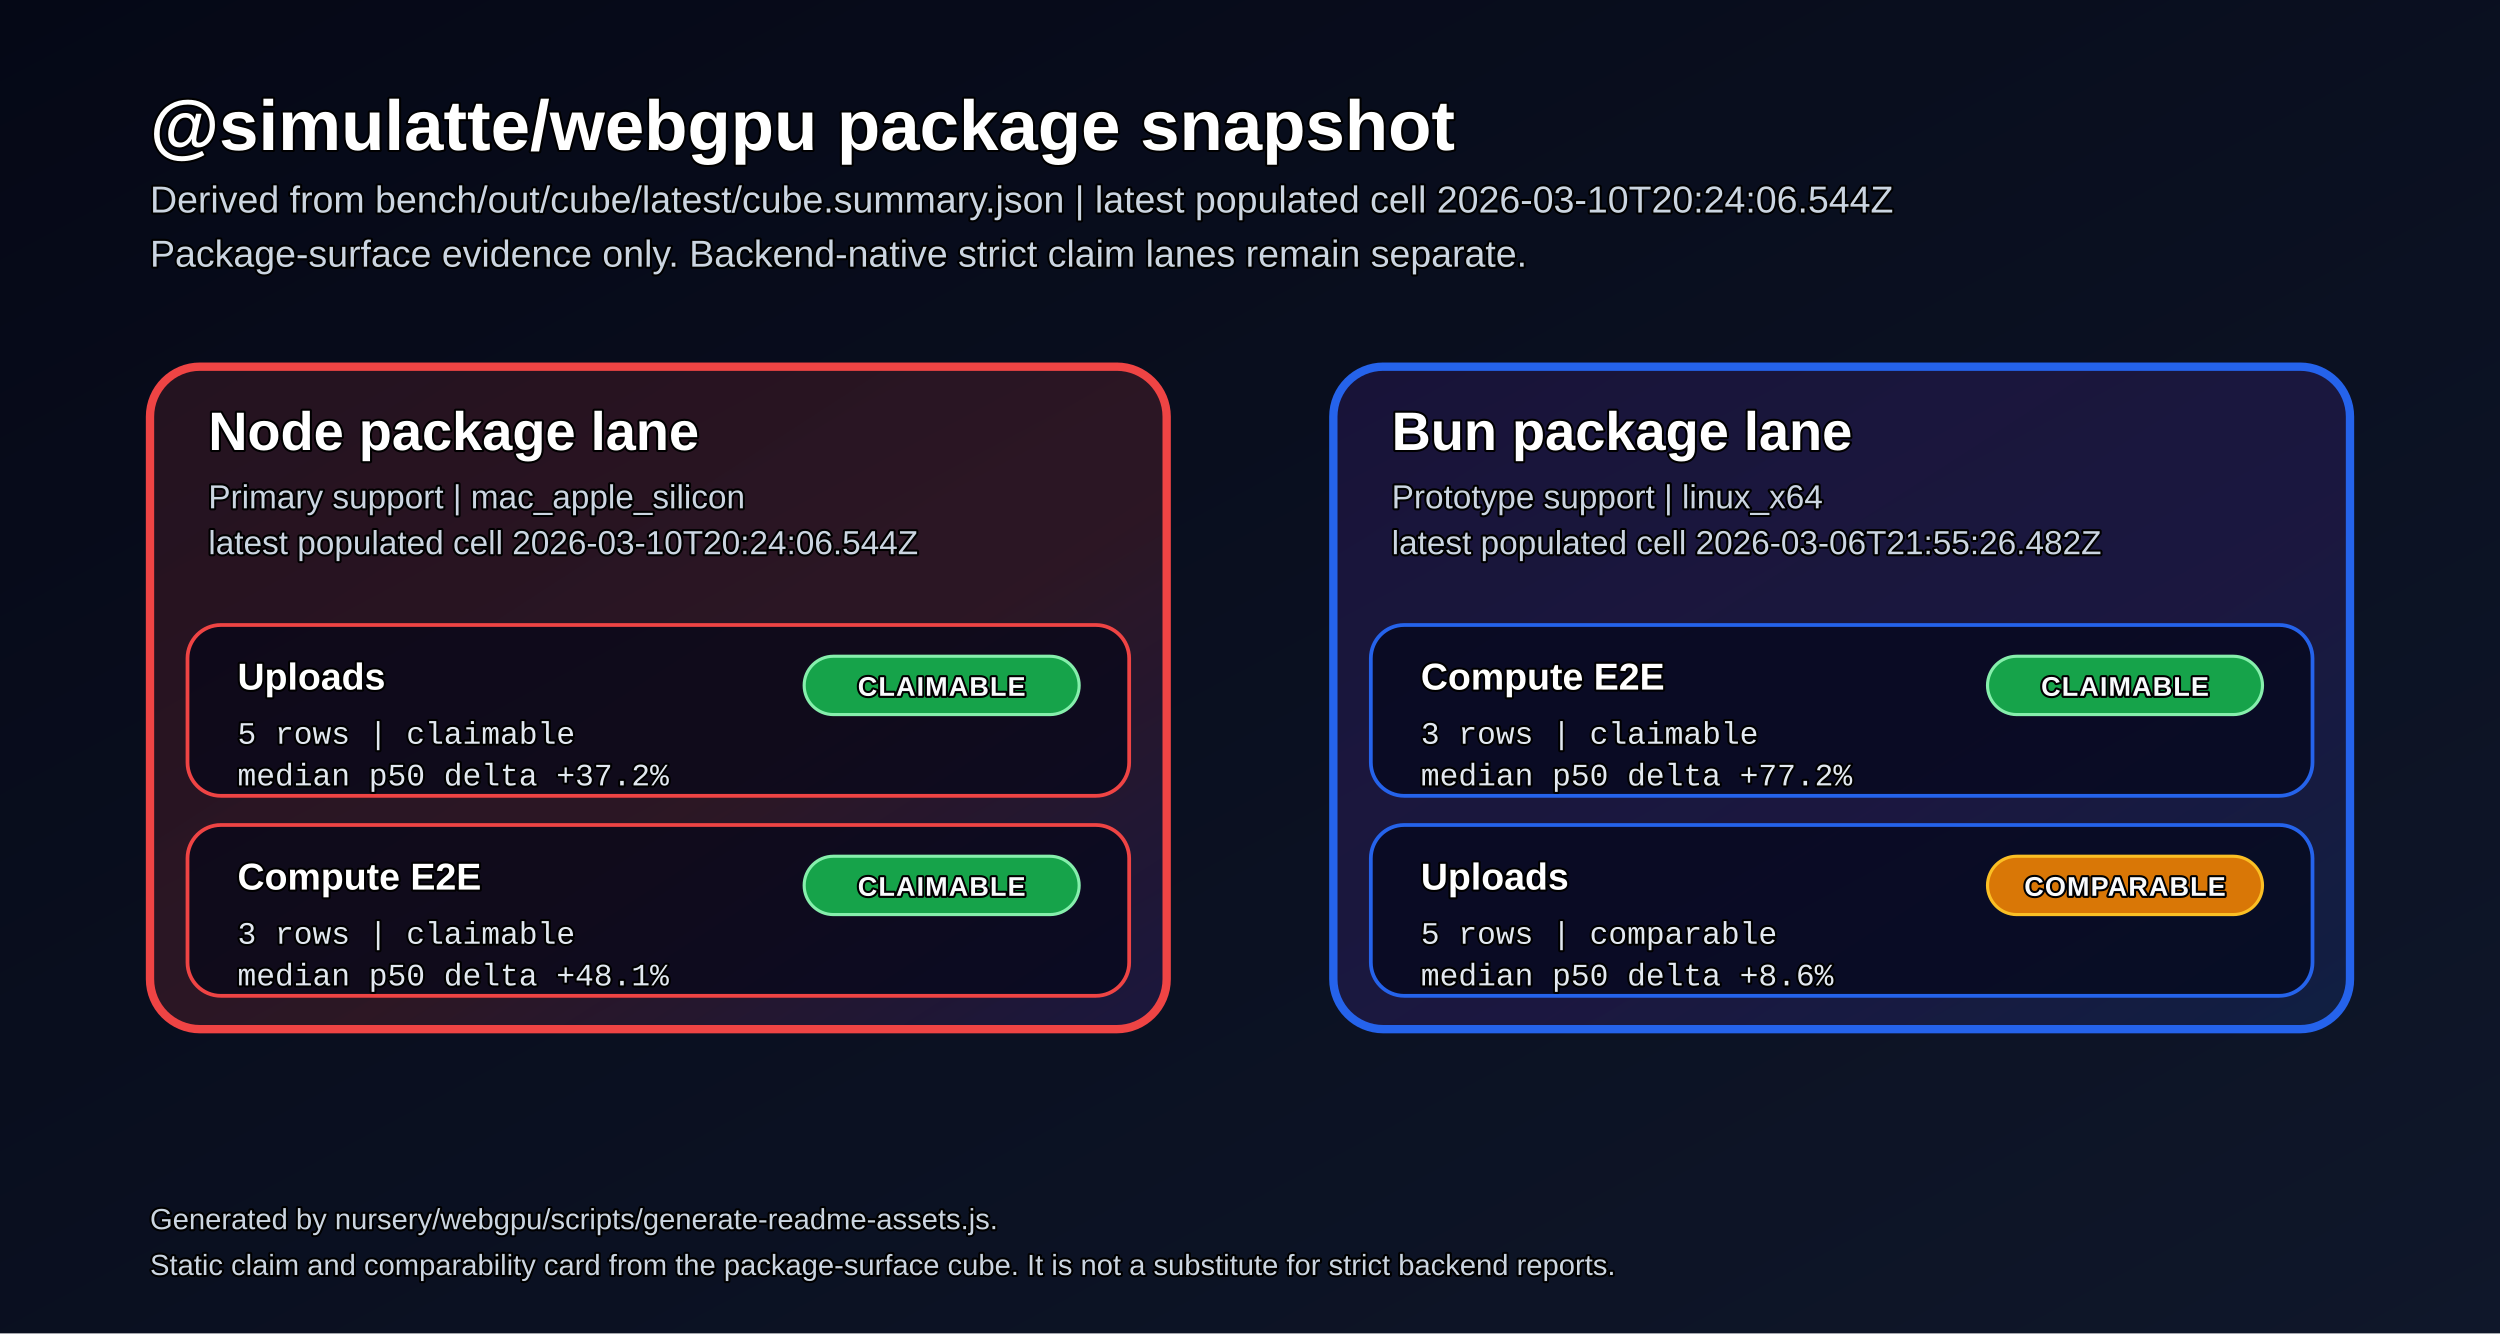
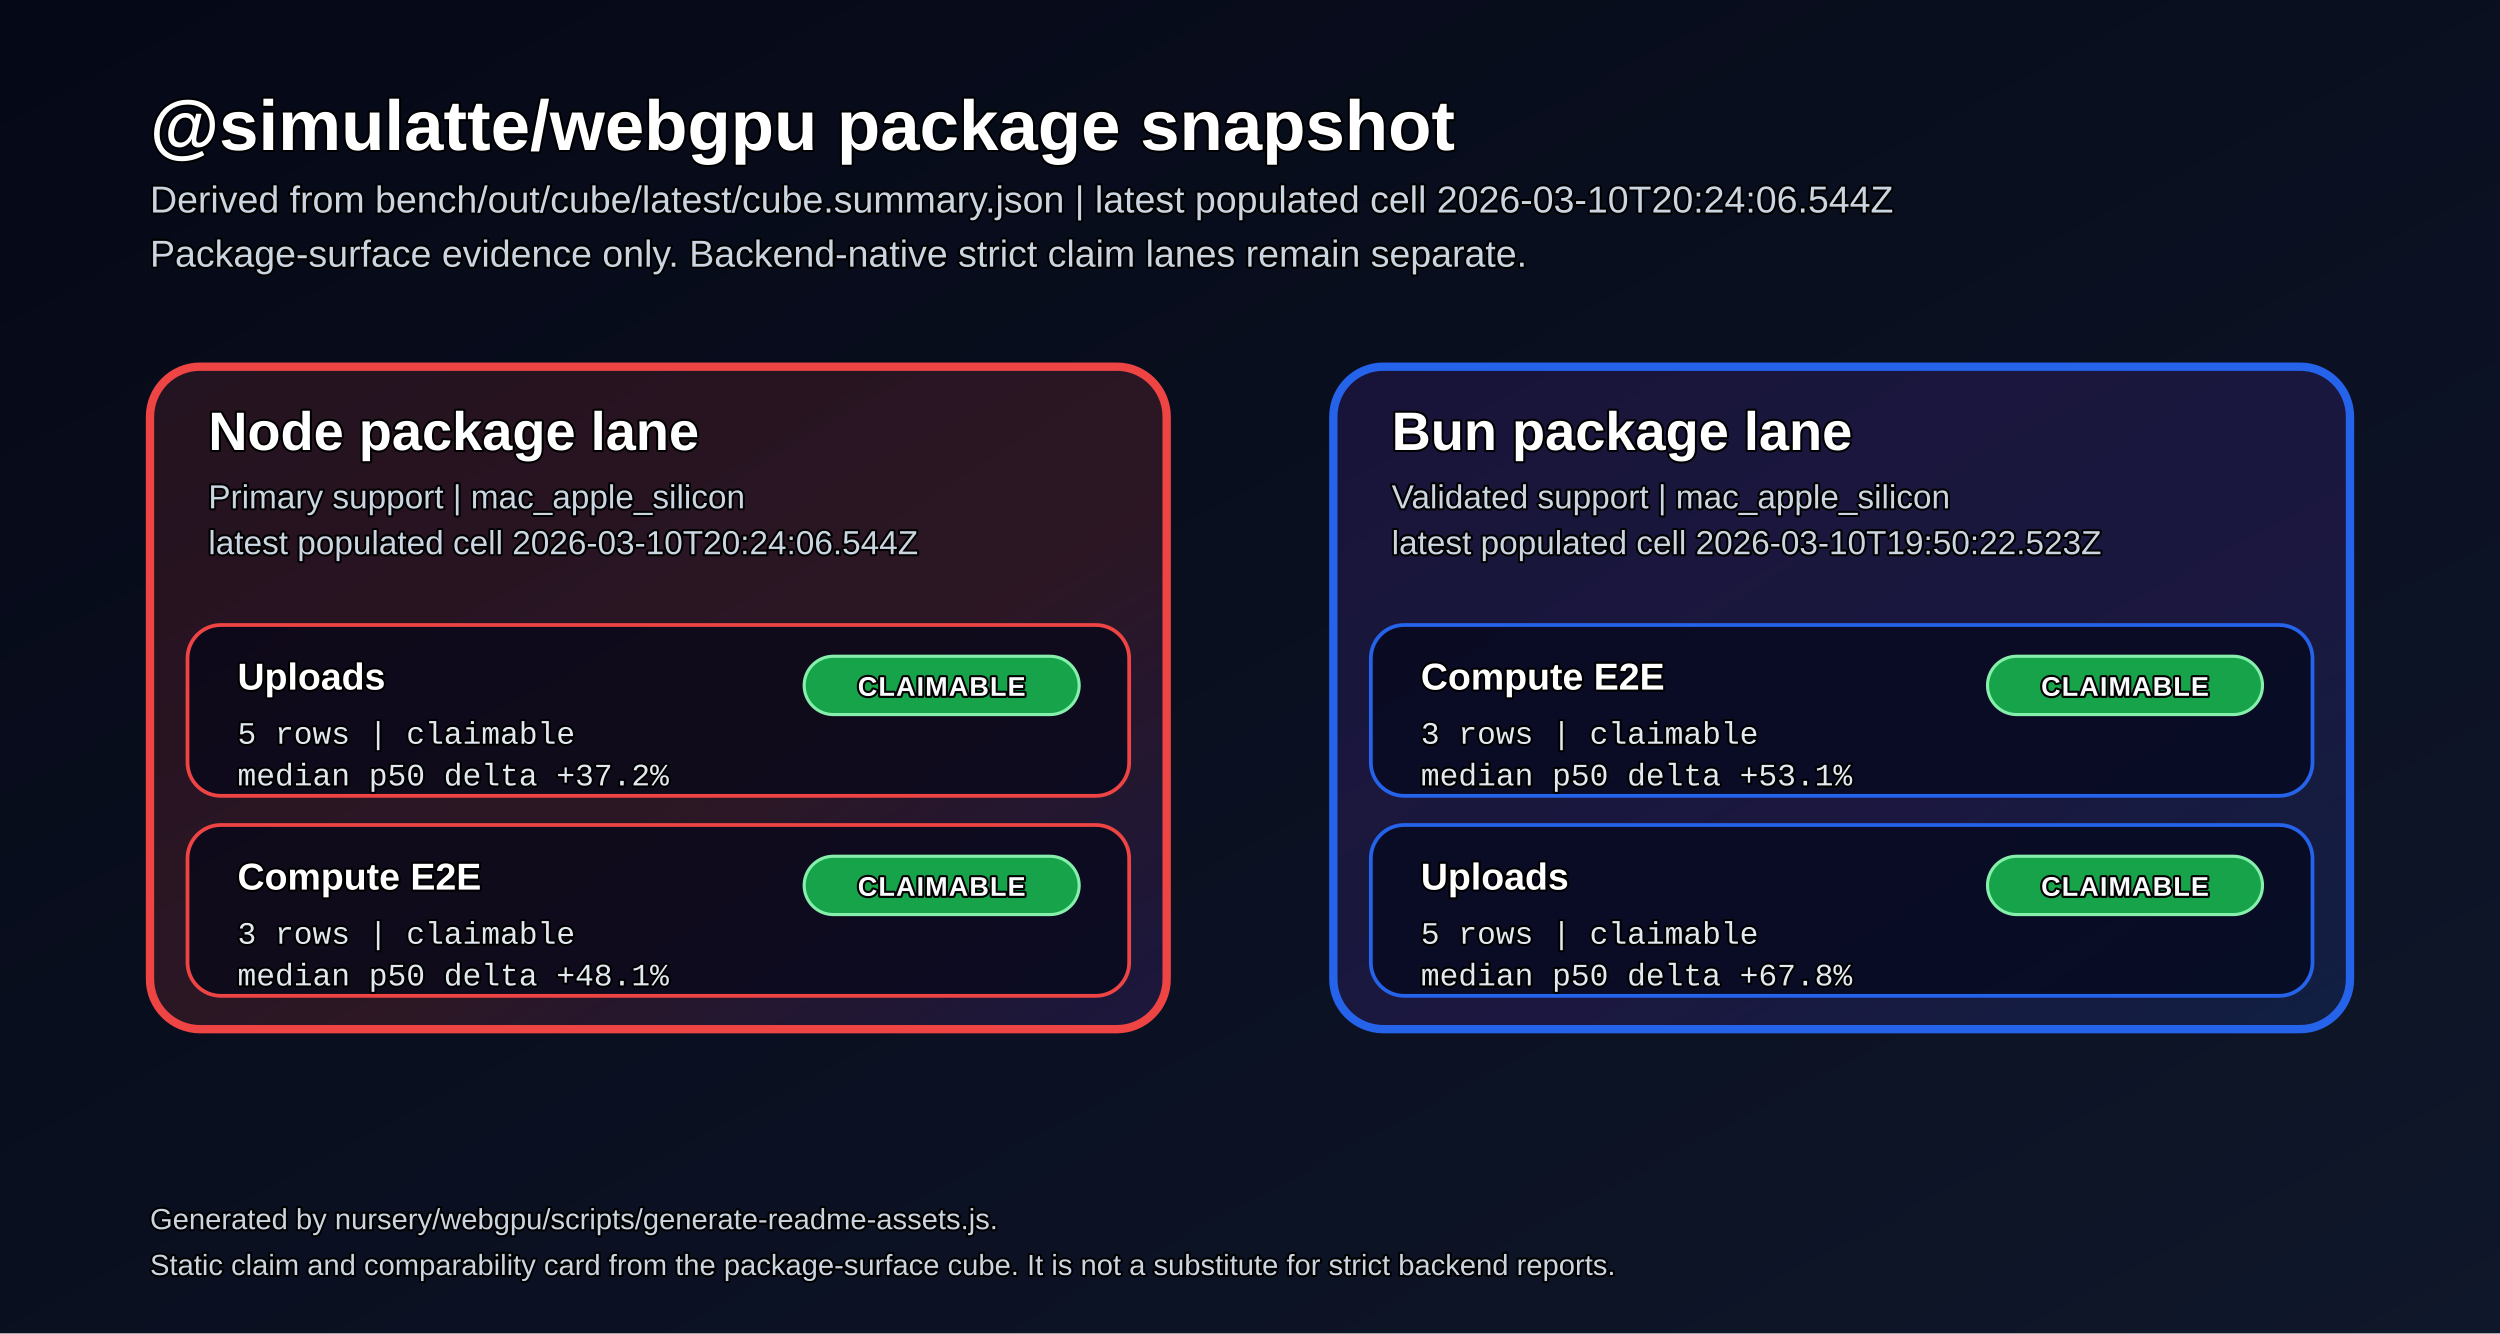
<svg xmlns="http://www.w3.org/2000/svg" width="1200" height="640" viewBox="0 0 1200 640" role="img" aria-labelledby="title desc">
  <defs>
    <linearGradient id="bg" x1="0%" y1="0%" x2="100%" y2="100%">
      <stop offset="0%" stop-color="#050816" />
      <stop offset="100%" stop-color="#0f172a" />
    </linearGradient>
    <linearGradient id="panel-left" x1="0%" y1="0%" x2="100%" y2="100%">
      <stop offset="0%" stop-color="#ef444420" />
      <stop offset="60%" stop-color="#ef444426" />
      <stop offset="100%" stop-color="#7c3aed22" />
    </linearGradient>
    <linearGradient id="panel-right" x1="0%" y1="0%" x2="100%" y2="100%">
      <stop offset="0%" stop-color="#7c3aed20" />
      <stop offset="60%" stop-color="#7c3aed24" />
      <stop offset="100%" stop-color="#2563eb22" />
    </linearGradient>
    <style>
      .title { font: 700 34px "Segoe UI", "Helvetica Neue", Arial, sans-serif; fill: #ffffff; paint-order: stroke fill; stroke: #000000; stroke-width: 2px; stroke-linejoin: round; }
      .subtitle { font: 500 18px "Segoe UI", "Helvetica Neue", Arial, sans-serif; fill: #cbd5e1; paint-order: stroke fill; stroke: #000000; stroke-width: 2px; stroke-linejoin: round; }
      .cardTitle { font: 700 26px "Segoe UI", "Helvetica Neue", Arial, sans-serif; fill: #ffffff; paint-order: stroke fill; stroke: #000000; stroke-width: 2px; stroke-linejoin: round; }
      .cardMeta { font: 500 16px "Segoe UI", "Helvetica Neue", Arial, sans-serif; fill: #cbd5e1; paint-order: stroke fill; stroke: #000000; stroke-width: 2px; stroke-linejoin: round; }
      .metricTitle { font: 700 18px "Segoe UI", "Helvetica Neue", Arial, sans-serif; fill: #ffffff; paint-order: stroke fill; stroke: #000000; stroke-width: 2px; stroke-linejoin: round; }
      .metricBody { font: 500 15px SFMono-Regular, Menlo, Consolas, "Liberation Mono", monospace; fill: #e2e8f0; paint-order: stroke fill; stroke: #000000; stroke-width: 2px; stroke-linejoin: round; }
      .pillText { font: 700 13px "Segoe UI", "Helvetica Neue", Arial, sans-serif; fill: #f8fafc; letter-spacing: 0.5px; paint-order: stroke fill; stroke: #000000; stroke-width: 2px; stroke-linejoin: round; }
      .foot { font: 500 14px "Segoe UI", "Helvetica Neue", Arial, sans-serif; fill: #cbd5e1; paint-order: stroke fill; stroke: #000000; stroke-width: 2px; stroke-linejoin: round; }
      .panel { stroke-width: 4; }
      .toneLeft { fill: url(#panel-left); stroke: #ef4444; }
      .toneRight { fill: url(#panel-right); stroke: #2563eb; }
      .metric { fill: #020617a8; stroke-width: 1.8; }
      .metric.toneLeft { stroke: #ef4444; }
      .metric.toneRight { stroke: #2563eb; }
    </style>
  </defs>
  <rect width="1200" height="640" fill="url(#bg)" />
  <text x="72" y="72" class="title">@simulatte/webgpu package snapshot</text>
  <text x="72" y="102" class="subtitle">Derived from bench/out/cube/latest/cube.summary.json | latest populated cell 2026-03-10T20:24:06.544Z</text>
  <text x="72" y="128" class="subtitle">Package-surface evidence only. Backend-native strict claim lanes remain separate.</text>
  <rect x="72" y="176" width="488" height="318" rx="24" class="panel toneLeft" />
  <text x="100" y="216" class="cardTitle">Node package lane</text>
  <text x="100" y="244" class="cardMeta">Primary support | mac_apple_silicon</text>
  <text x="100" y="266" class="cardMeta">latest populated cell 2026-03-10T20:24:06.544Z</text>
  <rect x="90" y="300" width="452" height="82" rx="16" class="metric toneLeft" />
  <text x="114" y="331" class="metricTitle">Uploads</text>
  <rect x="386" y="315" width="132" height="28" rx="14" fill="#16a34a" stroke="#86efac" stroke-width="1.5" />
  <text x="452" y="334" text-anchor="middle" class="pillText">CLAIMABLE</text>
  <text x="114" y="357" class="metricBody">5 rows | claimable</text>
  <text x="114" y="377" class="metricBody">median p50 delta +37.2%</text>
  <rect x="90" y="396" width="452" height="82" rx="16" class="metric toneLeft" />
  <text x="114" y="427" class="metricTitle">Compute E2E</text>
  <rect x="386" y="411" width="132" height="28" rx="14" fill="#16a34a" stroke="#86efac" stroke-width="1.5" />
  <text x="452" y="430" text-anchor="middle" class="pillText">CLAIMABLE</text>
  <text x="114" y="453" class="metricBody">3 rows | claimable</text>
  <text x="114" y="473" class="metricBody">median p50 delta +48.1%</text>
  <rect x="640" y="176" width="488" height="318" rx="24" class="panel toneRight" />
  <text x="668" y="216" class="cardTitle">Bun package lane</text>
-   <text x="668" y="244" class="cardMeta">Prototype support | linux_x64</text>
-   <text x="668" y="266" class="cardMeta">latest populated cell 2026-03-06T21:55:26.482Z</text>
+   <text x="668" y="244" class="cardMeta">Validated support | mac_apple_silicon</text>
+   <text x="668" y="266" class="cardMeta">latest populated cell 2026-03-10T19:50:22.523Z</text>
  <rect x="658" y="300" width="452" height="82" rx="16" class="metric toneRight" />
  <text x="682" y="331" class="metricTitle">Compute E2E</text>
  <rect x="954" y="315" width="132" height="28" rx="14" fill="#16a34a" stroke="#86efac" stroke-width="1.5" />
  <text x="1020" y="334" text-anchor="middle" class="pillText">CLAIMABLE</text>
  <text x="682" y="357" class="metricBody">3 rows | claimable</text>
-   <text x="682" y="377" class="metricBody">median p50 delta +77.2%</text>
+   <text x="682" y="377" class="metricBody">median p50 delta +53.1%</text>
  <rect x="658" y="396" width="452" height="82" rx="16" class="metric toneRight" />
  <text x="682" y="427" class="metricTitle">Uploads</text>
-   <rect x="954" y="411" width="132" height="28" rx="14" fill="#d97706" stroke="#fbbf24" stroke-width="1.5" />
-   <text x="1020" y="430" text-anchor="middle" class="pillText">COMPARABLE</text>
-   <text x="682" y="453" class="metricBody">5 rows | comparable</text>
-   <text x="682" y="473" class="metricBody">median p50 delta +8.6%</text>
+   <rect x="954" y="411" width="132" height="28" rx="14" fill="#16a34a" stroke="#86efac" stroke-width="1.5" />
+   <text x="1020" y="430" text-anchor="middle" class="pillText">CLAIMABLE</text>
+   <text x="682" y="453" class="metricBody">5 rows | claimable</text>
+   <text x="682" y="473" class="metricBody">median p50 delta +67.8%</text>
  <text x="72" y="590" class="foot">Generated by nursery/webgpu/scripts/generate-readme-assets.js.</text>
  <text x="72" y="612" class="foot">Static claim and comparability card from the package-surface cube. It is not a substitute for strict backend reports.</text>
</svg>
